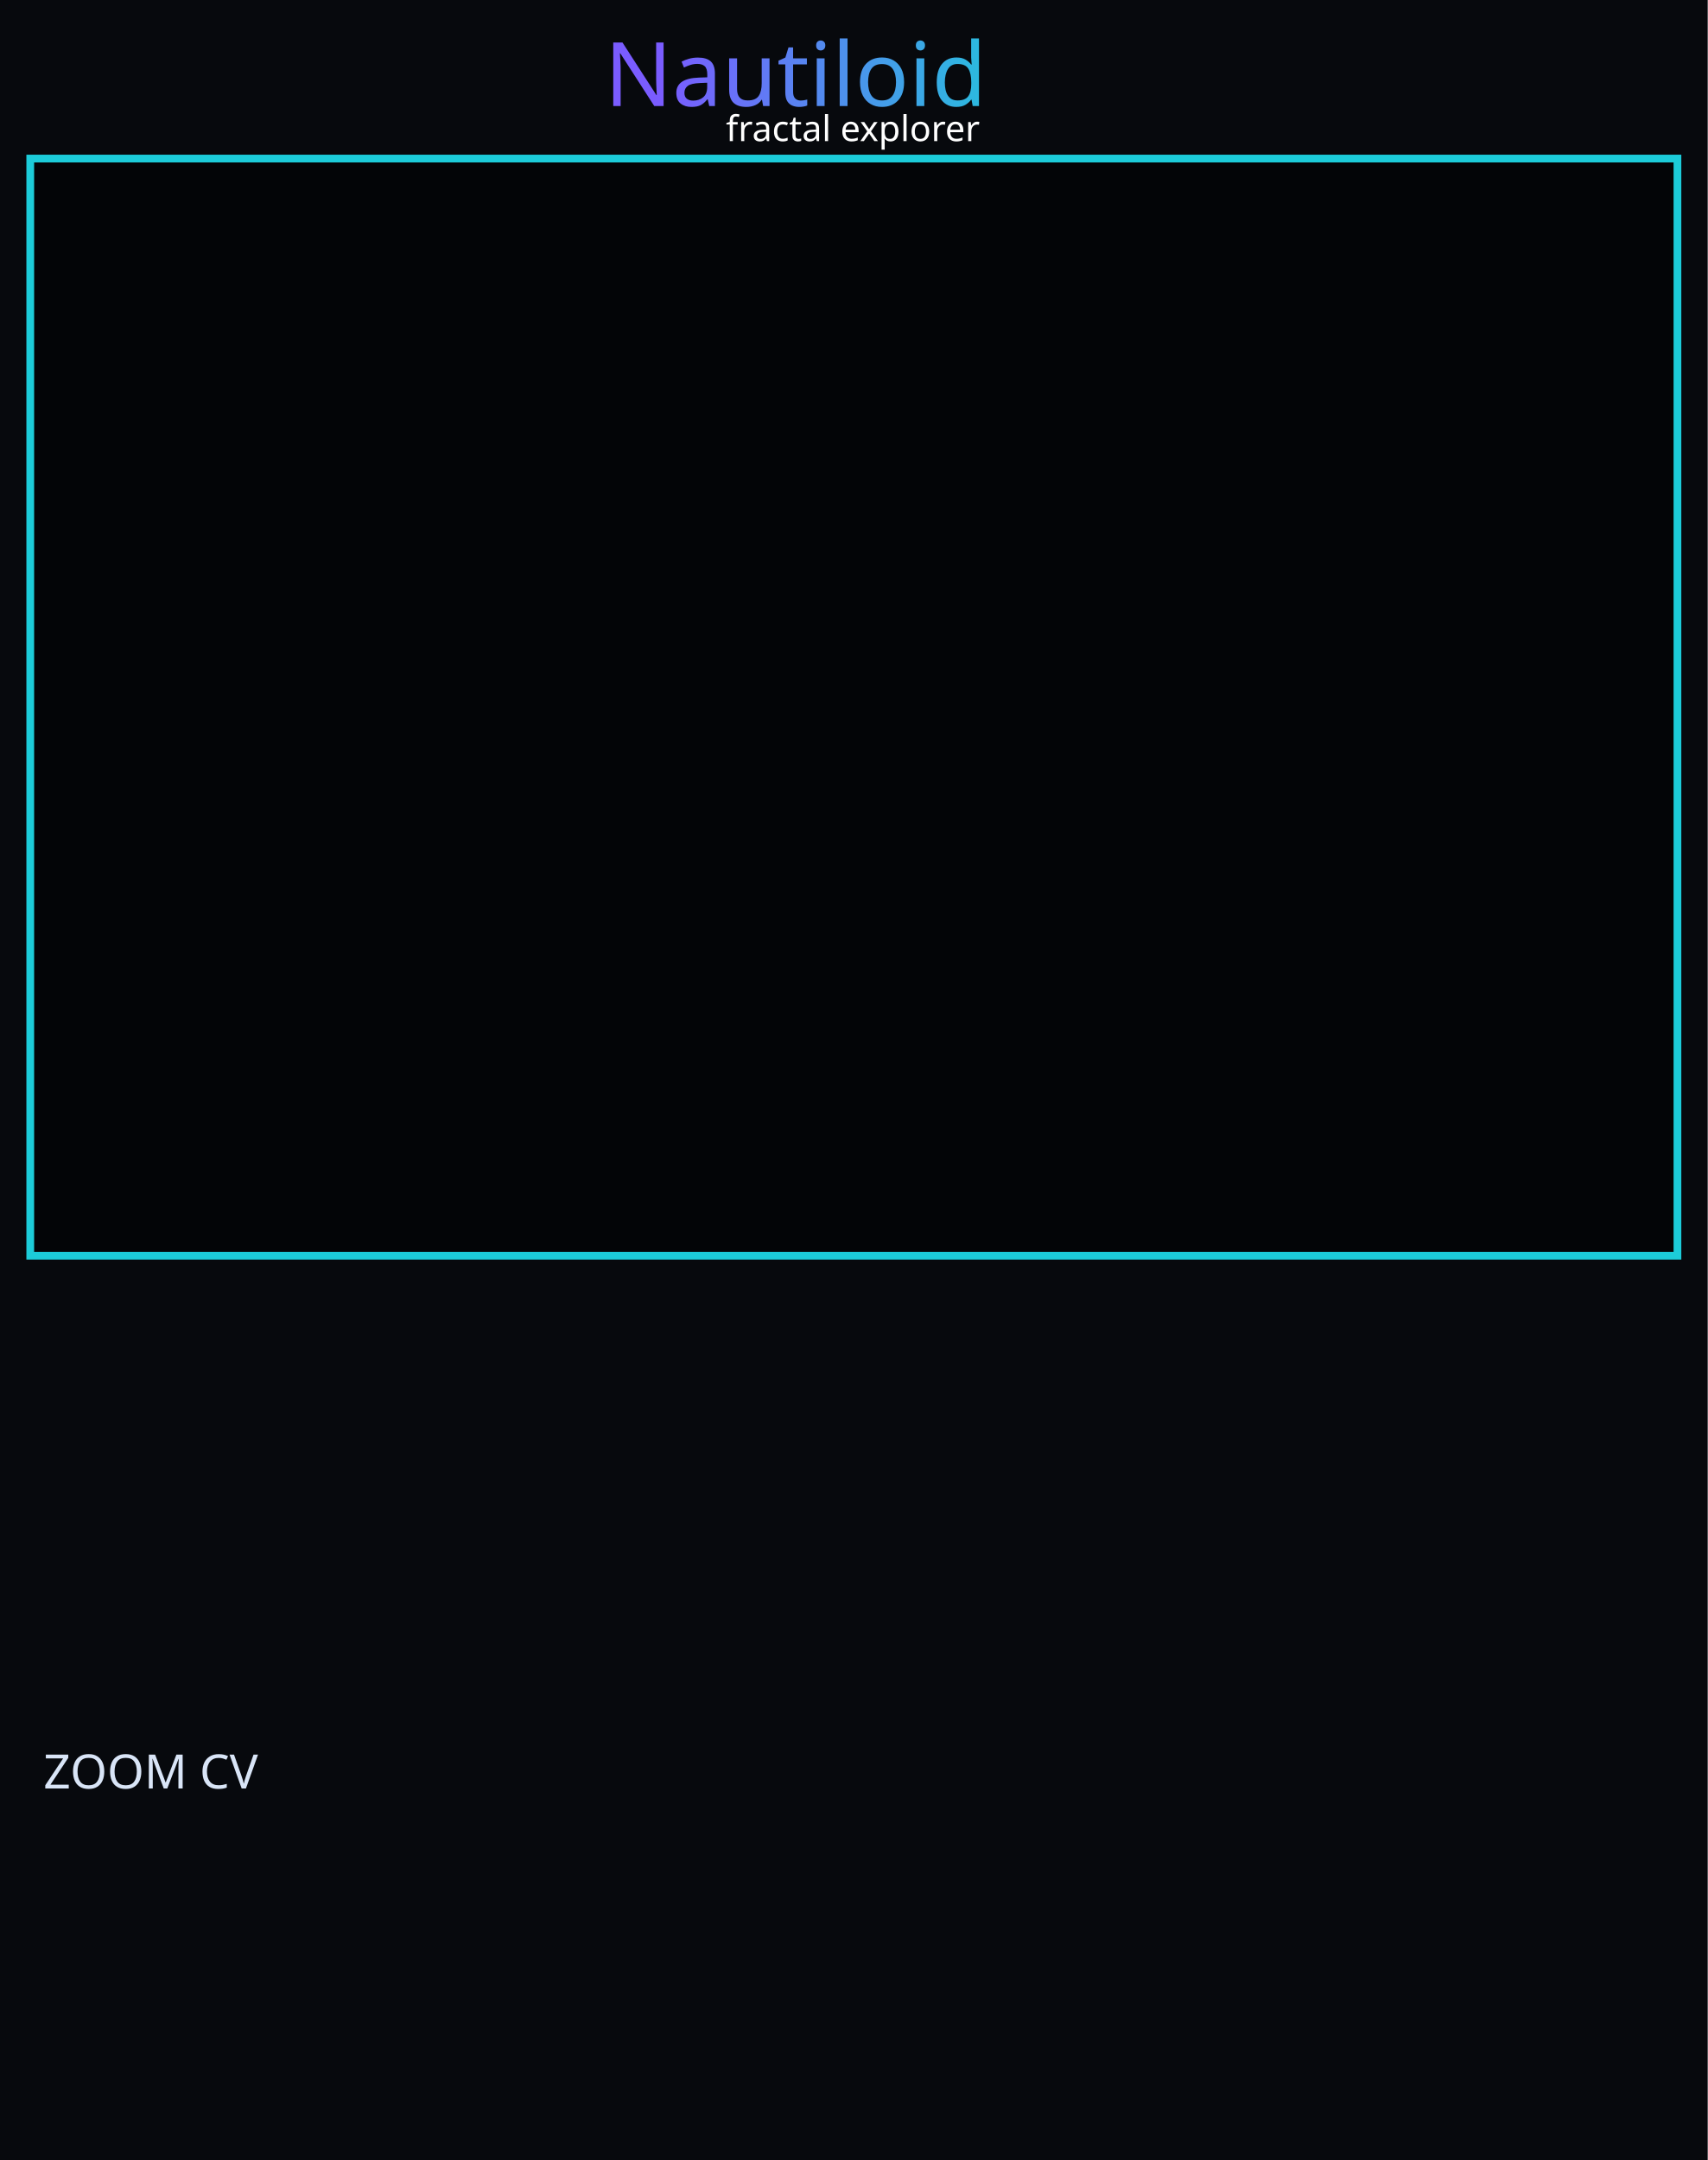
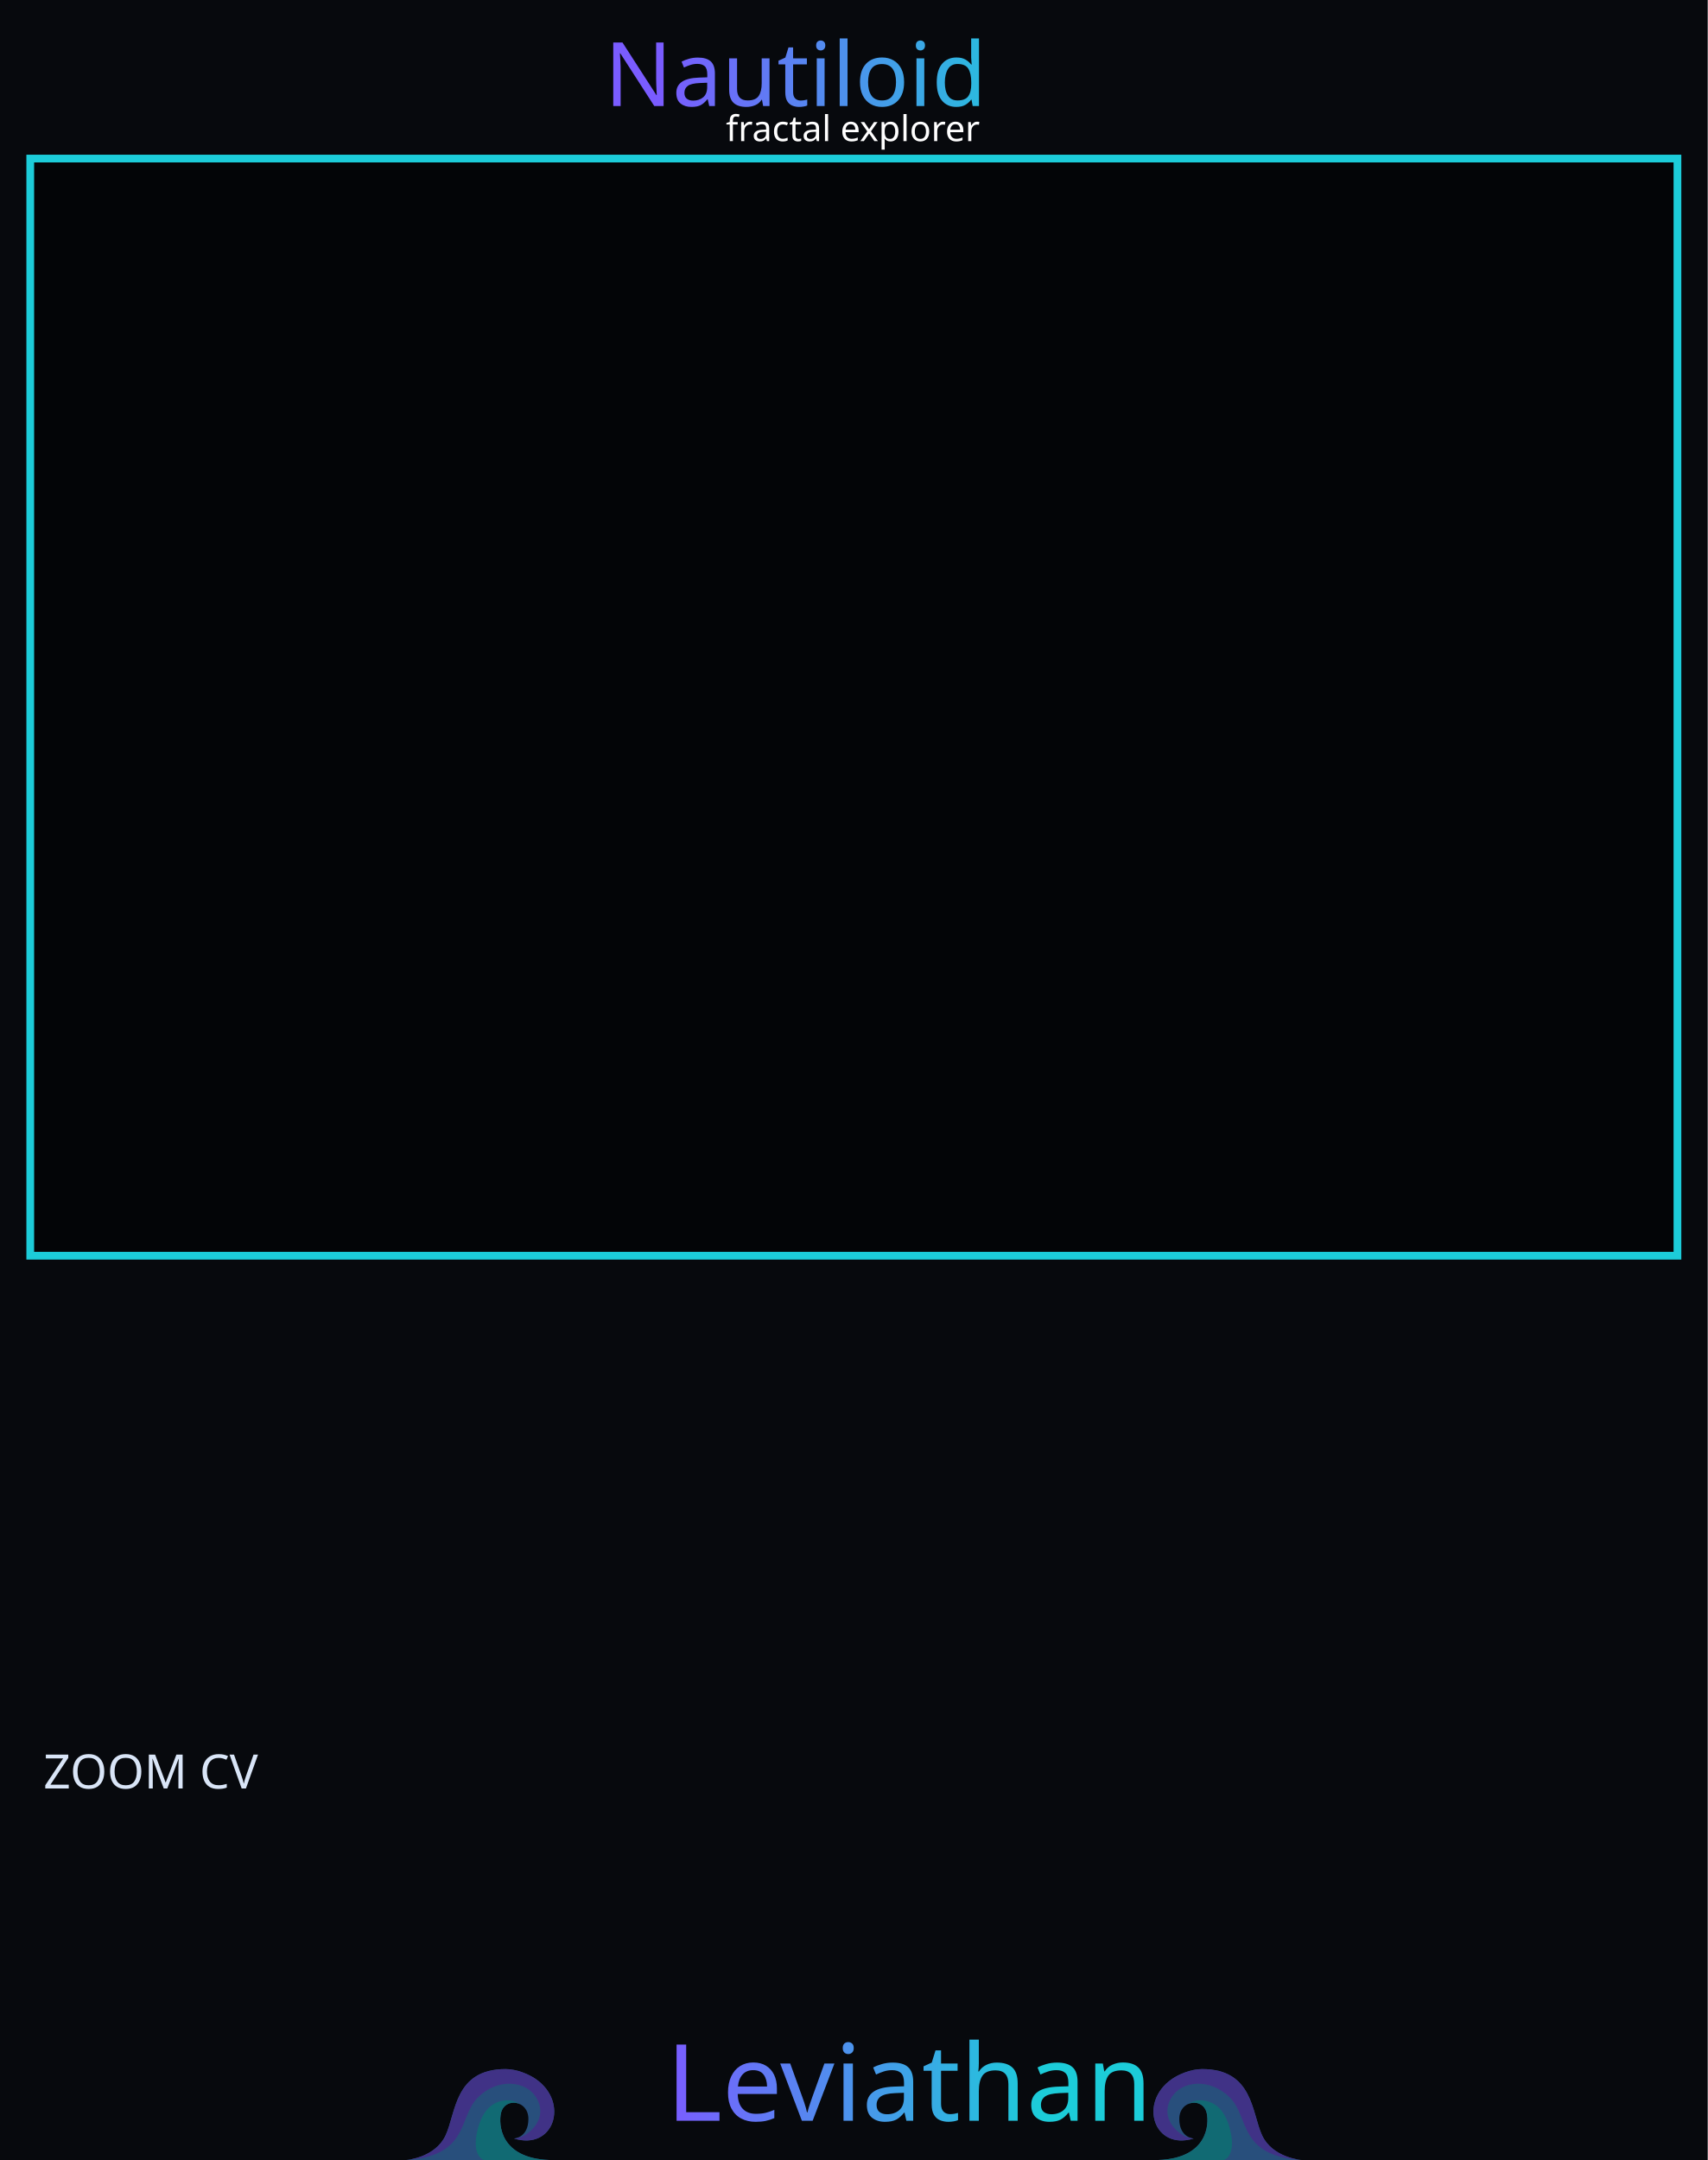
<svg xmlns="http://www.w3.org/2000/svg" xmlns:xlink="http://www.w3.org/1999/xlink" width="101.6mm" height="128.5mm" viewBox="0 0 10160 12850" version="1.1" id="svg8">
  <defs id="defs8">
    <linearGradient xlink:href="#linearGradient22" id="linearGradient500" gradientUnits="userSpaceOnUse" x1="4981.349" y1="1475.177" x2="7254.189" y2="1486.757" gradientTransform="matrix(0.9969081,0,0,0.9969081,-1018.878,-888.3072)" />
    <linearGradient id="linearGradient22">
      <stop style="stop-color:#7a5cff;stop-opacity:1;" offset="0" id="stop22" />
      <stop style="stop-color:#1cccd9;stop-opacity:1;" offset="1" id="stop23" />
    </linearGradient>
+     <linearGradient xlink:href="#linearGradient22" id="linearGradient74" gradientUnits="userSpaceOnUse" gradientTransform="matrix(100,0,0,100,-162.335,-50.76274)" x1="41.355" y1="125.289" x2="63.491" y2="125.289" />
  </defs>
-   <rect width="10160" height="12850" fill="#07090d" id="rect1" />
-   <rect x="180" y="943.3" width="9800" height="6527" rx="0" fill="#030507" stroke="#5841bf" stroke-width="46" id="rect3" style="stroke:#1cccd9;stroke-opacity:1" />
+   <rect width="10160" height="12850" fill="#07090d" id="panel_black" />
+   <g id="waves_layer" style="display:inline;opacity:0.5" transform="translate(0.00337775,142.4619)">
+     <g id="branding_wave_left" transform="matrix(1.72,0,0,1.72,2416.919,11996.75)" style="display:inline">
+       <path style="fill:#4995ec" d="m 0,413.249 c 0,0 99.571,-7.286 135.999,-84.999 36.428,-77.713 30.357,-229.499 207.642,-229.499 38.871,0 81.438,18.386 104.731,34.602 116.875,81.362 61.625,248.326 -75.589,205.523 0,0 49.786,-2.125 49.786,-67.697 0,-65.572 -82.091,-75.285 -94.714,-20.643 -8.992,38.927 -3.643,156.643 167.571,162.713" id="path149" />
+       <path style="fill:#7a5cff" d="m 372.784,338.875 c 42.5,0 125.678,-65.875 75.213,-144.378 C 412.71,139.6 316.321,128.5 247.714,197.107 179.179,265.642 219.7,398.411 0.644,413.201 9.193,412.412 101.283,402.321 136,328.25 172.429,250.536 166.357,98.751 343.642,98.751 c 38.869,0 81.43,18.384 104.731,34.607 116.874,81.357 61.625,248.321 -75.589,205.517 z" id="path151" />
+       <path style="fill:#1cccd9" d="M 495.426,413.249 H 268.433 C 242.935,402.664 232.851,365.455 246.5,310.035 c 15.166,-61.576 44.686,-94.762 88.642,-101.999 26.411,-4.347 46.895,4.299 59.973,12.945 -25.087,-13.418 -59.464,-4.238 -67.259,29.556 -8.998,38.929 -3.644,156.641 167.57,162.712 z" id="path155" />
+     </g>
+     <g id="branding_wave_right" transform="matrix(-1.72,0,0,1.72,7743.074,11996.75)" style="display:inline">
+       <path style="fill:#4995ec" d="m 0,413.249 c 0,0 99.571,-7.286 135.999,-84.999 36.428,-77.713 30.357,-229.499 207.642,-229.499 38.871,0 81.438,18.386 104.731,34.602 116.875,81.362 61.625,248.326 -75.589,205.523 0,0 49.786,-2.125 49.786,-67.697 0,-65.572 -82.091,-75.285 -94.714,-20.643 -8.992,38.927 -3.643,156.643 167.571,162.713" id="path158" />
+       <path style="fill:#7a5cff" d="m 372.784,338.875 c 42.5,0 125.678,-65.875 75.213,-144.378 C 412.71,139.6 316.321,128.5 247.714,197.107 179.179,265.642 219.7,398.411 0.644,413.201 9.193,412.412 101.283,402.321 136,328.25 172.429,250.536 166.357,98.751 343.642,98.751 c 38.869,0 81.43,18.384 104.731,34.607 116.874,81.357 61.625,248.321 -75.589,205.517 z" id="path160" />
+       <path style="fill:#1cccd9" d="M 495.426,413.249 H 268.433 C 242.935,402.664 232.851,365.455 246.5,310.035 c 15.166,-61.576 44.686,-94.762 88.642,-101.999 26.411,-4.347 46.895,4.299 59.973,12.945 -25.087,-13.418 -59.464,-4.238 -67.259,29.556 -8.998,38.929 -3.644,156.641 167.57,162.712 z" id="path164" />
+     </g>
+   </g>
+   <rect x="180" y="943.3" width="9800" height="6527" rx="0" fill="#030507" stroke="#5841bf" stroke-width="46" id="fractal_display" style="stroke:#1cccd9;stroke-opacity:1" />
  <rect x="501.864" y="8371.864" width="9156.272" height="862.272" rx="79.967" fill="#111827" stroke="#1cccd9" stroke-width="37.728" opacity="0.72" id="rect4" style="display:none;fill:none;stroke:#5841bf;stroke-opacity:1" />
  <g id="components" style="display:none;opacity:0.5">
    <rect id="DISPLAY" x="180" y="943.3" width="9800" height="6527" fill="#ff0000" />
    <rect id="ZOOM_READOUT" x="2080" y="7570" width="6000" height="520" fill="#ff0000" />
    <rect id="ZOOM_BAR" x="500" y="8370" width="9160" height="900" fill="#ff0000" />
    <circle id="SOURCE_MENU_PARAM" cx="440" cy="7890" fill="#ff0000" r="160" />
    <circle id="RESET_VIEW_PARAM" cx="9720" cy="7890" fill="#ff0000" r="160" />
    <ellipse id="ZOOM_RATE_INPUT" cx="898" cy="9836" rx="398" ry="405" fill="#00ff00" />
    <circle id="IRIS_EXPANDER_LIGHT" cx="9840" cy="580" fill="#ff0000" r="180" />
    <rect id="TILE_CACHE" x="200" y="10200" width="4200" height="2590" fill="#ff0000" style="display:none" />
    <rect id="IRIS_PREVIEW" x="4740" y="10200" width="5236" height="2590" fill="#ff0000" style="display:none" />
    <rect id="DEBUG_COUNTERS" x="4800" y="9380" width="5050" height="1080" fill="#ff0000" style="display:none" />
  </g>
  <g id="labels">
-     <text x="896.871" y="10639.935" text-anchor="middle" font-family="DejaVu Sans, Arial, sans-serif" font-size="260" fill="#d9e5f7" id="text5" style="font-style:normal;font-variant:normal;font-weight:normal;font-stretch:normal;font-size:282.222px;font-family:Rubik;-inkscape-font-specification:'Rubik, Normal';font-variant-ligatures:normal;font-variant-caps:normal;font-variant-numeric:normal;font-variant-east-asian:normal;text-anchor:middle;fill:#d9e5f7">
+     <text x="896.871" y="10639.935" text-anchor="middle" font-family="DejaVu Sans, Arial, sans-serif" font-size="260" fill="#d9e5f7" id="zoom_lbl" style="font-style:normal;font-variant:normal;font-weight:normal;font-stretch:normal;font-size:282.222px;font-family:Rubik;-inkscape-font-specification:'Rubik, Normal';font-variant-ligatures:normal;font-variant-caps:normal;font-variant-numeric:normal;font-variant-east-asian:normal;text-anchor:middle;fill:#d9e5f7">
      <tspan id="tspan8" x="896.871" y="10639.935">ZOOM CV</tspan>
    </text>
-     <text id="reworked_module_title_text" x="5077.354" y="447.238" style="font-style:normal;font-variant:normal;font-weight:normal;font-stretch:normal;font-size:529.167px;font-family:Rubik;-inkscape-font-specification:'Rubik, @wght=600';font-variant-ligatures:normal;font-variant-caps:normal;font-variant-numeric:normal;font-variant-east-asian:normal;font-variation-settings:'wght' 600;dominant-baseline:middle;text-anchor:middle;display:inline;opacity:1;fill:url(#linearGradient500);stroke-width:28.135" xml:space="preserve">
+     <text id="module_title" x="5077.354" y="447.238" style="font-style:normal;font-variant:normal;font-weight:normal;font-stretch:normal;font-size:529.167px;font-family:Rubik;-inkscape-font-specification:'Rubik, @wght=600';font-variant-ligatures:normal;font-variant-caps:normal;font-variant-numeric:normal;font-variant-east-asian:normal;font-variation-settings:'wght' 600;dominant-baseline:middle;text-anchor:middle;display:inline;opacity:1;fill:url(#linearGradient500);stroke-width:28.135" xml:space="preserve">
      <tspan id="tspan1" style="fill:url(#linearGradient500)" x="5077.354" y="447.238">Nautiloid</tspan>
    </text>
-     <text x="5074.179" y="839.477" fill="#8e9ba6" font-family="sans-serif" font-size="170" text-anchor="middle" id="text4" style="font-style:normal;font-variant:normal;font-weight:normal;font-stretch:normal;font-size:211.667px;font-family:Rubik;-inkscape-font-specification:'Rubik, @wght=400';font-variant-ligatures:normal;font-variant-caps:normal;font-variant-numeric:normal;font-variant-east-asian:normal;text-anchor:middle;display:inline;fill:#ffffff;fill-opacity:1;font-variation-settings:'wght' 400">
+     <text x="5074.179" y="839.477" fill="#8e9ba6" font-family="sans-serif" font-size="170" text-anchor="middle" id="module_description" style="font-style:normal;font-variant:normal;font-weight:normal;font-stretch:normal;font-size:211.667px;font-family:Rubik;-inkscape-font-specification:'Rubik, @wght=400';font-variant-ligatures:normal;font-variant-caps:normal;font-variant-numeric:normal;font-variant-east-asian:normal;text-anchor:middle;display:inline;fill:#ffffff;fill-opacity:1;font-variation-settings:'wght' 400">
      <tspan id="tspan2">fractal explorer</tspan>
+     </text>
+     <text xml:space="preserve" style="font-style:normal;font-variant:normal;font-weight:normal;font-stretch:normal;font-size:635px;font-family:Ancient;-inkscape-font-specification:'Ancient, @wght=400';font-variant-ligatures:normal;font-variant-caps:normal;font-variant-numeric:normal;font-variant-east-asian:normal;font-variation-settings:'wght' 400;writing-mode:lr-tb;direction:ltr;display:inline;fill:url(#linearGradient74);fill-rule:evenodd;stroke:none;stroke-width:75;stroke-linecap:round;stroke-linejoin:round;stroke-dasharray:none;stroke-opacity:1" x="3963.672" y="12616.534" id="Leviathan_Branding">
+       <tspan id="tspan72" style="font-style:normal;font-variant:normal;font-weight:normal;font-stretch:normal;font-size:635px;font-family:Ancient;-inkscape-font-specification:'Ancient, @wght=400';font-variant-ligatures:normal;font-variant-caps:normal;font-variant-numeric:normal;font-variant-east-asian:normal;font-variation-settings:'wght' 400;fill:url(#linearGradient74);stroke:none;stroke-width:75" x="3963.672" y="12616.534">Leviathan</tspan>
    </text>
  </g>
</svg>
